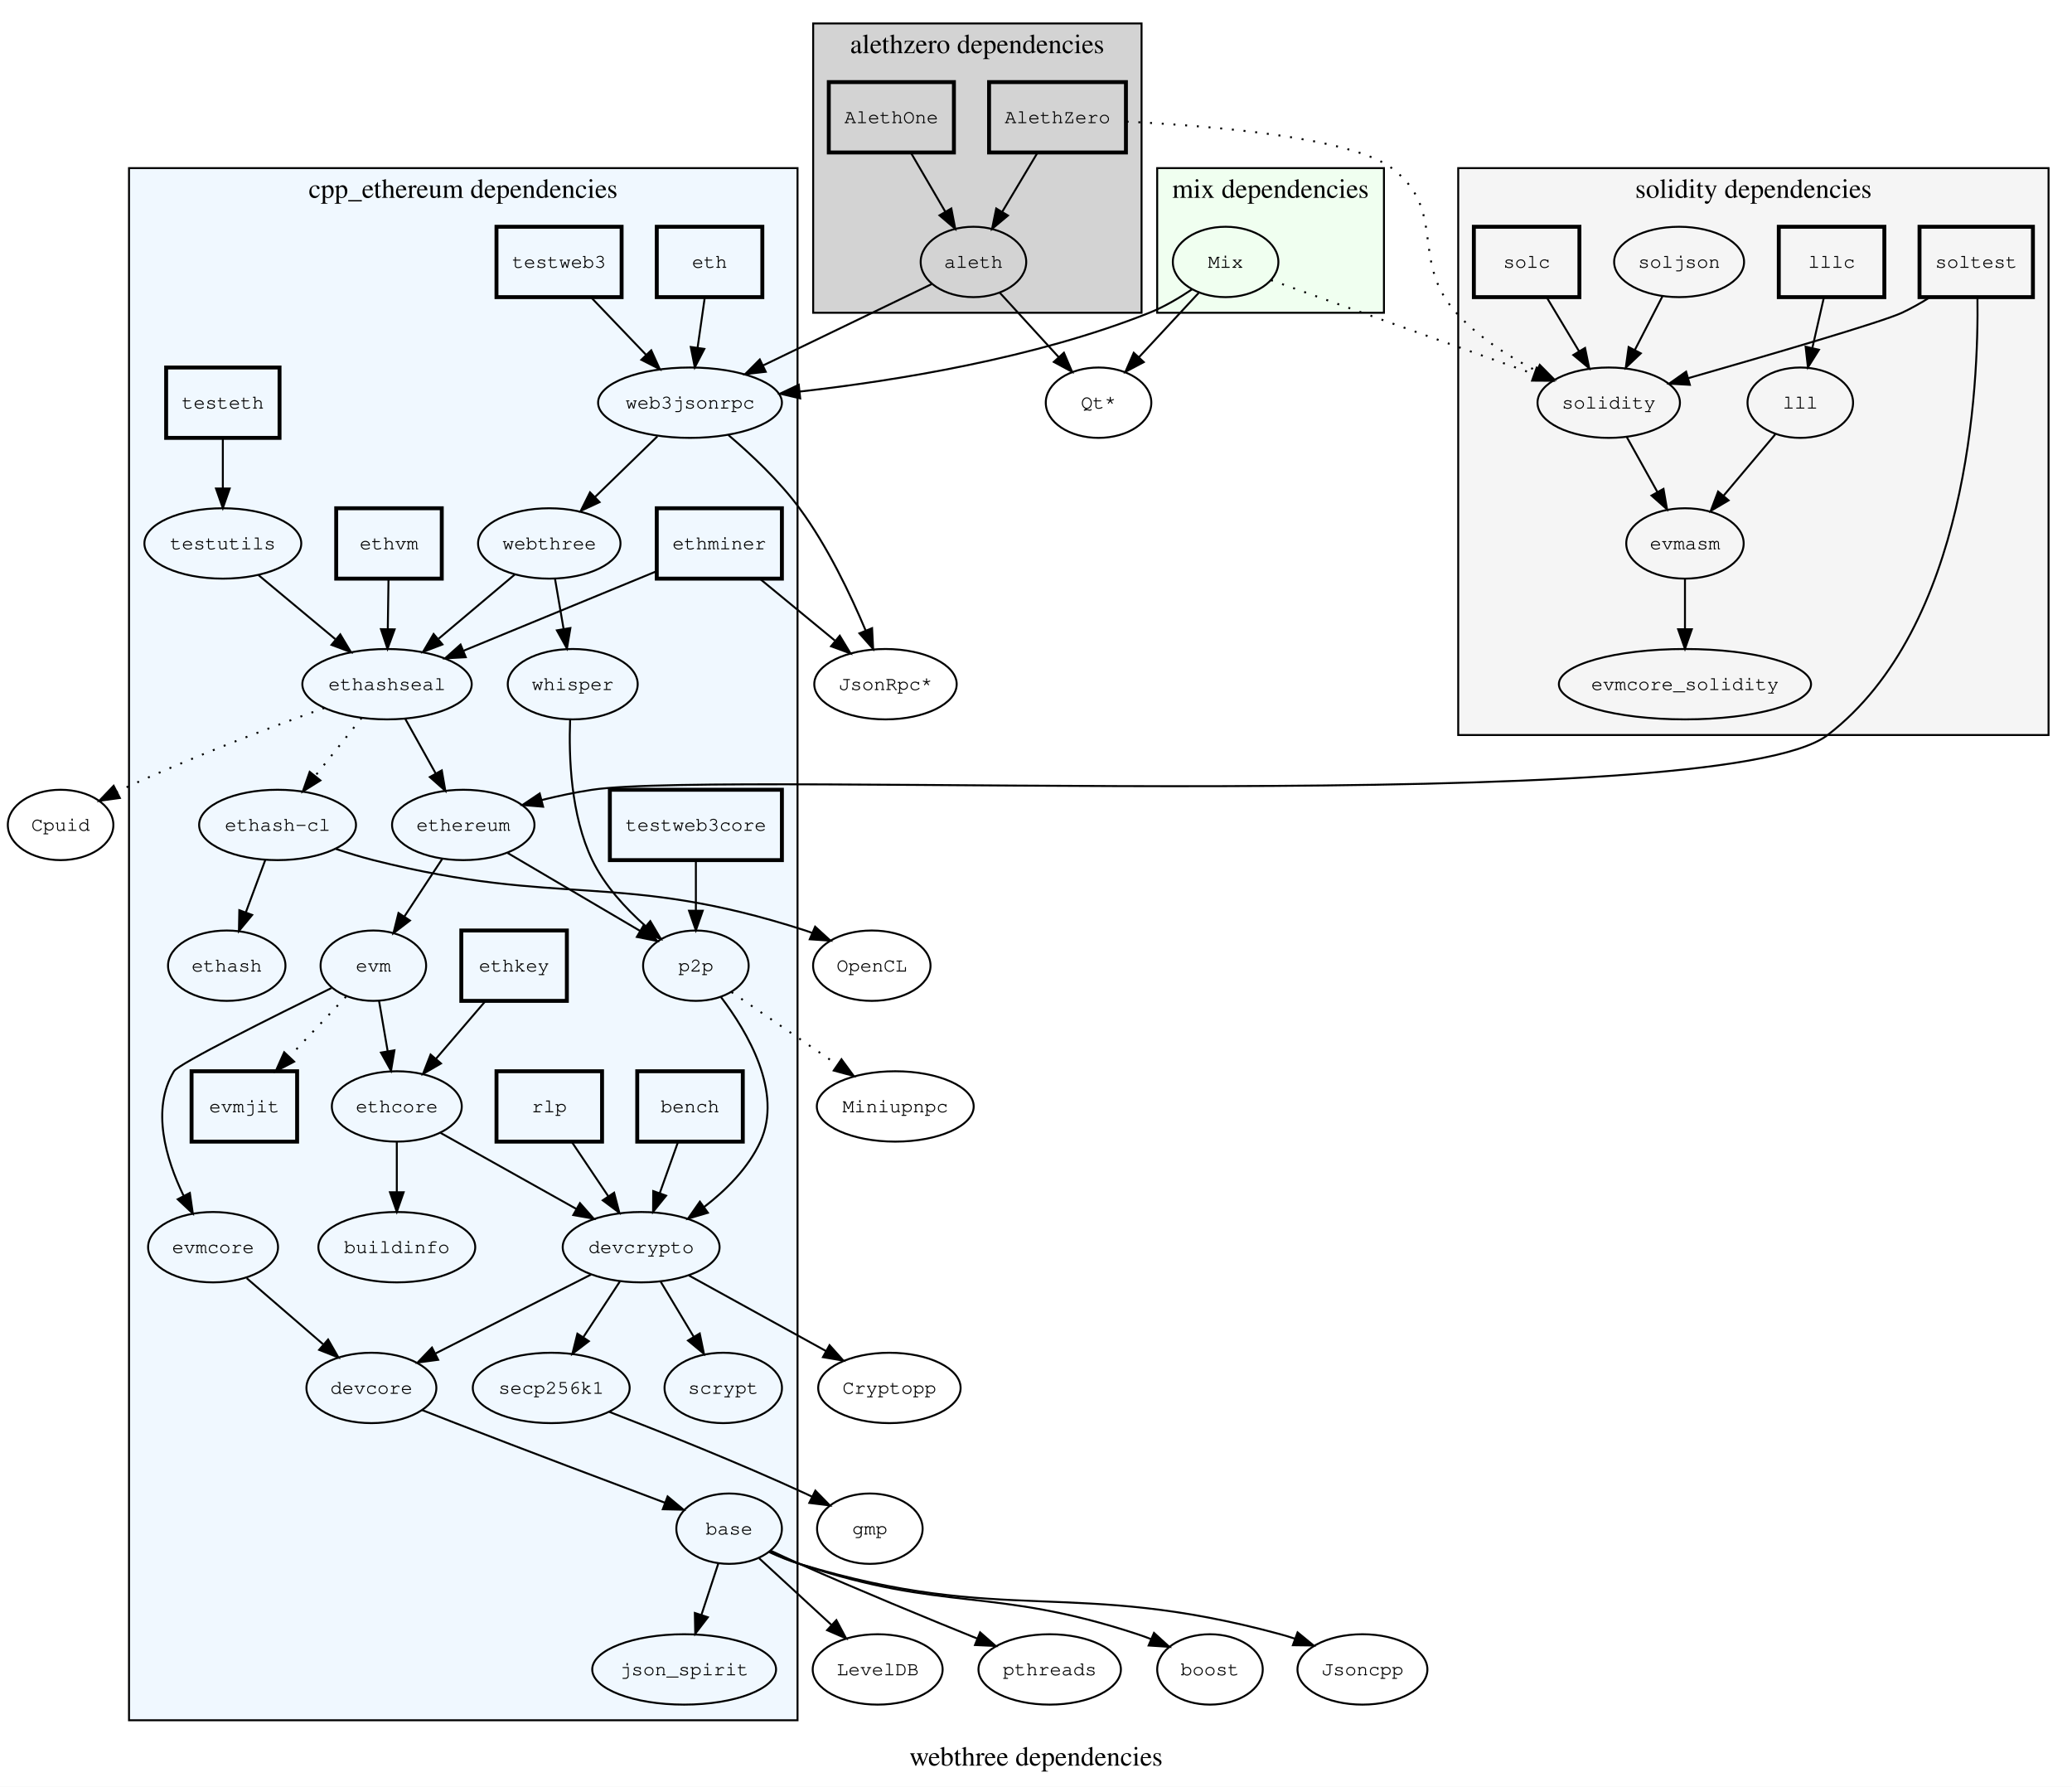
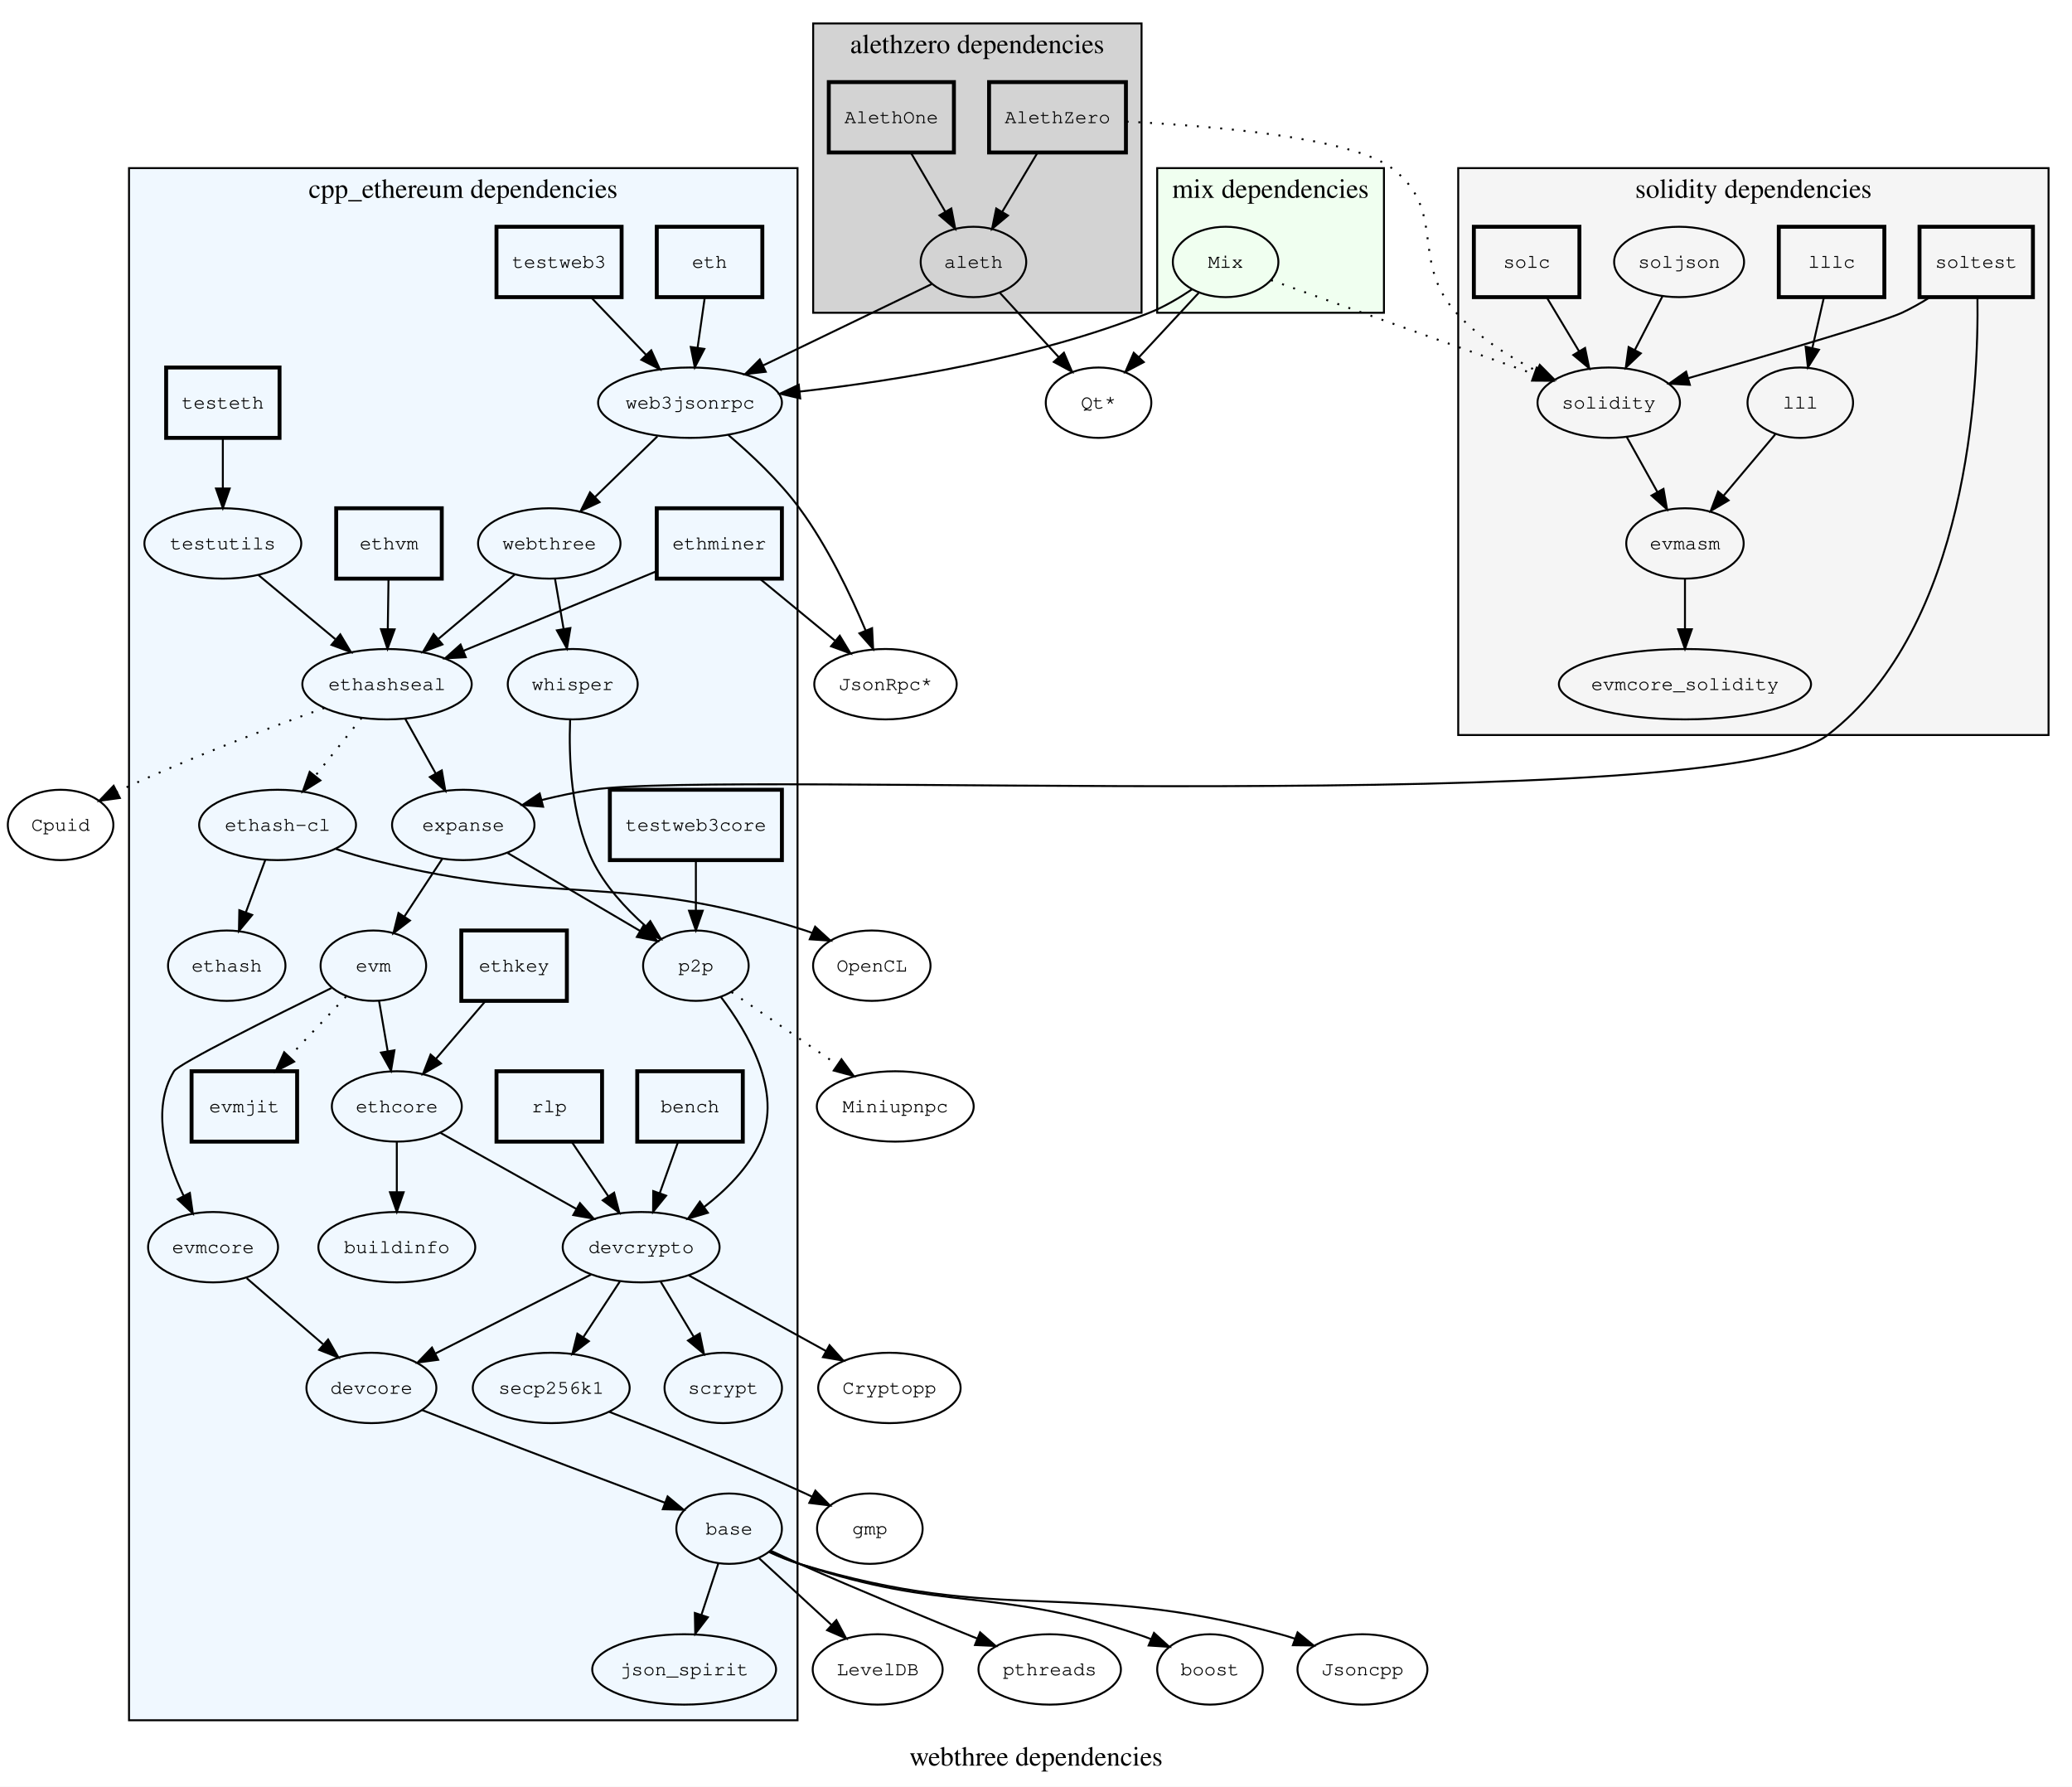
<svg xmlns="http://www.w3.org/2000/svg" width="1060pt" height="914pt" viewBox="0.00 0.00 1060.00 914.00">
  <g id="graph0" class="graph" transform="scale(1 1) rotate(0) translate(4 910)">
    <polygon fill="white" stroke="none" points="-4,4 -4,-910 1056,-910 1056,4 -4,4" />
    <text text-anchor="middle" x="526" y="-6.8" font-family="Times,serif" font-size="14.00">webthree dependencies</text>
    <g id="clust1" class="cluster">
      <polygon fill="AliceBlue" stroke="black" points="62,-30 62,-824 404,-824 404,-30 62,-30" />
      <text text-anchor="start" x="153.898" y="-808.8" font-family="Times,serif" font-size="14.00">cpp_ethereum dependencies</text>
    </g>
    <g id="clust2" class="cluster">
      <polygon fill="WhiteSmoke" stroke="black" points="742,-534 742,-824 1044,-824 1044,-534 742,-534" />
      <text text-anchor="start" x="832.543" y="-808.8" font-family="Times,serif" font-size="14.00">solidity dependencies</text>
    </g>
    <g id="clust4" class="cluster">
      <polygon fill="LightGray" stroke="black" points="412,-750 412,-898 580,-898 580,-750 412,-750" />
      <text text-anchor="start" x="430.898" y="-882.8" font-family="Times,serif" font-size="14.00">alethzero dependencies</text>
    </g>
    <g id="clust8" class="cluster">
      <polygon fill="Honeydew" stroke="black" points="588,-750 588,-824 704,-824 704,-750 588,-750" />
      <text text-anchor="start" x="595.657" y="-808.8" font-family="Times,serif" font-size="14.00">mix dependencies</text>
    </g>
    <g id="node1" class="node">
      <ellipse fill="none" stroke="black" cx="199" cy="-272" rx="40.13" ry="18" />
      <text text-anchor="middle" x="199" y="-269" font-family="Courier,monospace" font-size="10.00">buildinfo</text>
    </g>
    <g id="node2" class="node">
      <ellipse fill="none" stroke="black" cx="369" cy="-128" rx="27" ry="18" />
      <text text-anchor="middle" x="369" y="-125" font-family="Courier,monospace" font-size="10.00">base</text>
    </g>
    <g id="node3" class="node">
      <ellipse fill="none" stroke="black" cx="346" cy="-56" rx="47.024" ry="18" />
      <text text-anchor="middle" x="346" y="-53" font-family="Courier,monospace" font-size="10.00">json_spirit</text>
    </g>
    <g id="edge6" class="edge">
      <path fill="none" stroke="black" d="M363.432,-110.055C360.844,-102.176 357.703,-92.617 354.804,-83.794" />
      <polygon fill="black" stroke="black" points="358.123,-82.683 351.676,-74.275 351.473,-84.868 358.123,-82.683" />
    </g>
    <g id="node42" class="node">
      <ellipse fill="none" stroke="black" cx="615" cy="-56" rx="27" ry="18" />
      <text text-anchor="middle" x="615" y="-53" font-family="Courier,monospace" font-size="10.00">boost</text>
    </g>
    <g id="edge7" class="edge">
      <path fill="none" stroke="black" d="M389.596,-116.256C394.549,-113.959 399.888,-111.712 405,-110 479.47,-85.059 503.4,-98.55 578,-74 580.266,-73.254 582.578,-72.409 584.884,-71.505" />
      <polygon fill="black" stroke="black" points="586.362,-74.68 594.199,-67.55 583.626,-68.237 586.362,-74.68" />
    </g>
    <g id="node43" class="node">
      <ellipse fill="none" stroke="black" cx="693" cy="-56" rx="33.236" ry="18" />
      <text text-anchor="middle" x="693" y="-53" font-family="Courier,monospace" font-size="10.00">Jsoncpp</text>
    </g>
    <g id="edge8" class="edge">
      <path fill="none" stroke="black" d="M389.525,-116.033C394.481,-113.745 399.839,-111.558 405,-110 510.781,-78.059 544.358,-102.936 651,-74 653.458,-73.333 655.966,-72.563 658.472,-71.726" />
      <polygon fill="black" stroke="black" points="659.82,-74.96 668.018,-68.248 657.424,-68.383 659.82,-74.96" />
    </g>
    <g id="node44" class="node">
      <ellipse fill="none" stroke="black" cx="445" cy="-56" rx="33.236" ry="18" />
      <text text-anchor="middle" x="445" y="-53" font-family="Courier,monospace" font-size="10.00">LevelDB</text>
    </g>
    <g id="edge9" class="edge">
      <path fill="none" stroke="black" d="M384.38,-112.834C394.983,-103.069 409.28,-89.9 421.326,-78.805" />
      <polygon fill="black" stroke="black" points="423.872,-81.219 428.856,-71.869 419.13,-76.07 423.872,-81.219" />
    </g>
    <g id="node45" class="node">
      <ellipse fill="none" stroke="black" cx="533" cy="-56" rx="36.433" ry="18" />
      <text text-anchor="middle" x="533" y="-53" font-family="Courier,monospace" font-size="10.00">pthreads</text>
    </g>
    <g id="edge10" class="edge">
      <path fill="none" stroke="black" d="M390.242,-116.76C395.073,-114.489 400.197,-112.127 405,-110 435.421,-96.529 470.339,-82.141 496.012,-71.761" />
      <polygon fill="black" stroke="black" points="497.403,-74.974 505.37,-67.989 494.786,-68.481 497.403,-74.974" />
    </g>
    <g id="node4" class="node">
      <ellipse fill="none" stroke="black" cx="366" cy="-200" rx="30.038" ry="18" />
      <text text-anchor="middle" x="366" y="-197" font-family="Courier,monospace" font-size="10.00">scrypt</text>
    </g>
    <g id="node5" class="node">
      <ellipse fill="none" stroke="black" cx="278" cy="-200" rx="40.13" ry="18" />
      <text text-anchor="middle" x="278" y="-197" font-family="Courier,monospace" font-size="10.00">secp256k1</text>
    </g>
    <g id="node46" class="node">
      <ellipse fill="none" stroke="black" cx="441" cy="-128" rx="27" ry="18" />
      <text text-anchor="middle" x="441" y="-125" font-family="Courier,monospace" font-size="10.00">gmp</text>
    </g>
    <g id="edge11" class="edge">
      <path fill="none" stroke="black" d="M307.749,-187.738C334.307,-177.479 374.126,-161.593 408,-146 409.153,-145.469 410.323,-144.92 411.502,-144.358" />
      <polygon fill="black" stroke="black" points="413.125,-147.46 420.543,-139.894 410.026,-141.183 413.125,-147.46" />
    </g>
    <g id="node6" class="node">
      <polygon fill="none" stroke="black" stroke-width="2" points="139.005,-722 80.995,-722 80.995,-686 139.005,-686 139.005,-722" />
      <text text-anchor="middle" x="110" y="-701" font-family="Courier,monospace" font-size="10.00">testeth</text>
    </g>
    <g id="node22" class="node">
      <ellipse fill="none" stroke="black" cx="110" cy="-632" rx="40.13" ry="18" />
      <text text-anchor="middle" x="110" y="-629" font-family="Courier,monospace" font-size="10.00">testutils</text>
    </g>
    <g id="edge12" class="edge">
      <path fill="none" stroke="black" d="M110,-685.697C110,-677.983 110,-668.712 110,-660.112" />
      <polygon fill="black" stroke="black" points="113.5,-660.104 110,-650.104 106.5,-660.104 113.5,-660.104" />
    </g>
    <g id="node7" class="node">
      <ellipse fill="none" stroke="black" cx="105" cy="-272" rx="33.236" ry="18" />
      <text text-anchor="middle" x="105" y="-269" font-family="Courier,monospace" font-size="10.00">evmcore</text>
    </g>
    <g id="node23" class="node">
      <ellipse fill="none" stroke="black" cx="186" cy="-200" rx="33.236" ry="18" />
      <text text-anchor="middle" x="186" y="-197" font-family="Courier,monospace" font-size="10.00">devcore</text>
    </g>
    <g id="edge13" class="edge">
      <path fill="none" stroke="black" d="M122.178,-256.155C133.53,-246.344 148.591,-233.329 161.231,-222.405" />
      <polygon fill="black" stroke="black" points="163.847,-224.771 169.124,-215.584 159.27,-219.474 163.847,-224.771" />
    </g>
    <g id="node8" class="node">
      <ellipse fill="none" stroke="black" cx="233" cy="-488" rx="36.433" ry="18" />
-       <text text-anchor="middle" x="233" y="-485" font-family="Courier,monospace" font-size="10.00">ethereum</text>
+       <text text-anchor="middle" x="233" y="-485" font-family="Courier,monospace" font-size="10.00">expanse</text>
    </g>
    <g id="node13" class="node">
      <ellipse fill="none" stroke="black" cx="352" cy="-416" rx="27" ry="18" />
      <text text-anchor="middle" x="352" y="-413" font-family="Courier,monospace" font-size="10.00">p2p</text>
    </g>
    <g id="edge19" class="edge">
      <path fill="none" stroke="black" d="M255.663,-473.669C274.931,-462.335 302.694,-446.003 323.472,-433.781" />
      <polygon fill="black" stroke="black" points="325.342,-436.742 332.187,-428.655 321.793,-430.708 325.342,-436.742" />
    </g>
    <g id="node21" class="node">
      <ellipse fill="none" stroke="black" cx="187" cy="-416" rx="27" ry="18" />
      <text text-anchor="middle" x="187" y="-413" font-family="Courier,monospace" font-size="10.00">evm</text>
    </g>
    <g id="edge20" class="edge">
      <path fill="none" stroke="black" d="M222.331,-470.765C216.56,-461.983 209.319,-450.963 202.897,-441.19" />
      <polygon fill="black" stroke="black" points="205.711,-439.101 197.295,-432.666 199.862,-442.945 205.711,-439.101" />
    </g>
    <g id="node9" class="node">
      <ellipse fill="none" stroke="black" cx="194" cy="-560" rx="43.328" ry="18" />
      <text text-anchor="middle" x="194" y="-557" font-family="Courier,monospace" font-size="10.00">ethashseal</text>
    </g>
    <g id="edge21" class="edge">
      <path fill="none" stroke="black" d="M203.242,-542.411C207.905,-534.042 213.662,-523.71 218.865,-514.37" />
      <polygon fill="black" stroke="black" points="222.014,-515.909 223.824,-505.47 215.899,-512.502 222.014,-515.909" />
    </g>
    <g id="node20" class="node">
      <ellipse fill="none" stroke="black" cx="138" cy="-488" rx="40.13" ry="18" />
      <text text-anchor="middle" x="138" y="-485" font-family="Courier,monospace" font-size="10.00">ethash-cl</text>
    </g>
    <g id="edge22" class="edge">
      <path fill="none" stroke="black" stroke-dasharray="1,5" d="M181.012,-542.765C173.944,-533.93 165.064,-522.83 157.211,-513.014" />
      <polygon fill="black" stroke="black" points="159.898,-510.77 150.918,-505.147 154.432,-515.142 159.898,-510.77" />
    </g>
    <g id="node48" class="node">
      <ellipse fill="none" stroke="black" cx="27" cy="-488" rx="27" ry="18" />
      <text text-anchor="middle" x="27" y="-485" font-family="Courier,monospace" font-size="10.00">Cpuid</text>
    </g>
    <g id="edge23" class="edge">
      <path fill="none" stroke="black" stroke-dasharray="1,5" d="M161.907,-547.831C134.033,-537.816 92.79,-522.234 58,-506 57.312,-505.679 56.617,-505.349 55.919,-505.012" />
      <polygon fill="black" stroke="black" points="57.312,-501.793 46.814,-500.362 54.128,-508.027 57.312,-501.793" />
    </g>
    <g id="node10" class="node">
      <ellipse fill="none" stroke="black" cx="349" cy="-704" rx="47.024" ry="18" />
      <text text-anchor="middle" x="349" y="-701" font-family="Courier,monospace" font-size="10.00">web3jsonrpc</text>
    </g>
    <g id="node11" class="node">
      <ellipse fill="none" stroke="black" cx="277" cy="-632" rx="36.433" ry="18" />
      <text text-anchor="middle" x="277" y="-629" font-family="Courier,monospace" font-size="10.00">webthree</text>
    </g>
    <g id="edge24" class="edge">
      <path fill="none" stroke="black" d="M332.301,-686.765C322.807,-677.535 310.771,-665.833 300.353,-655.705" />
      <polygon fill="black" stroke="black" points="302.723,-653.127 293.113,-648.666 297.844,-658.146 302.723,-653.127" />
    </g>
    <g id="node49" class="node">
      <ellipse fill="none" stroke="black" cx="449" cy="-560" rx="36.433" ry="18" />
      <text text-anchor="middle" x="449" y="-557" font-family="Courier,monospace" font-size="10.00">JsonRpc*</text>
    </g>
    <g id="edge25" class="edge">
      <path fill="none" stroke="black" d="M368.565,-687.521C380.164,-677.655 394.584,-664.107 405,-650 419.32,-630.606 431.126,-605.838 438.891,-587.357" />
      <polygon fill="black" stroke="black" points="442.143,-588.651 442.677,-578.07 435.661,-586.009 442.143,-588.651" />
    </g>
    <g id="edge26" class="edge">
      <path fill="none" stroke="black" d="M259.398,-616.155C248.078,-606.608 233.159,-594.025 220.429,-583.29" />
      <polygon fill="black" stroke="black" points="222.341,-580.323 212.44,-576.552 217.828,-585.674 222.341,-580.323" />
    </g>
    <g id="node28" class="node">
      <ellipse fill="none" stroke="black" cx="289" cy="-560" rx="33.236" ry="18" />
      <text text-anchor="middle" x="289" y="-557" font-family="Courier,monospace" font-size="10.00">whisper</text>
    </g>
    <g id="edge27" class="edge">
      <path fill="none" stroke="black" d="M279.905,-614.055C281.226,-606.346 282.824,-597.027 284.309,-588.364" />
      <polygon fill="black" stroke="black" points="287.798,-588.723 286.039,-578.275 280.899,-587.54 287.798,-588.723" />
    </g>
    <g id="node12" class="node">
      <ellipse fill="none" stroke="black" cx="199" cy="-344" rx="33.236" ry="18" />
      <text text-anchor="middle" x="199" y="-341" font-family="Courier,monospace" font-size="10.00">ethcore</text>
    </g>
    <g id="edge28" class="edge">
      <path fill="none" stroke="black" d="M199,-325.697C199,-317.983 199,-308.712 199,-300.112" />
      <polygon fill="black" stroke="black" points="202.5,-300.104 199,-290.104 195.5,-300.104 202.5,-300.104" />
    </g>
    <g id="node14" class="node">
      <ellipse fill="none" stroke="black" cx="324" cy="-272" rx="40.13" ry="18" />
      <text text-anchor="middle" x="324" y="-269" font-family="Courier,monospace" font-size="10.00">devcrypto</text>
    </g>
    <g id="edge29" class="edge">
      <path fill="none" stroke="black" d="M221.347,-330.485C240.641,-319.681 268.788,-303.919 290.731,-291.631" />
      <polygon fill="black" stroke="black" points="292.696,-294.542 299.711,-286.602 289.276,-288.434 292.696,-294.542" />
    </g>
    <g id="edge30" class="edge">
      <path fill="none" stroke="black" d="M364.846,-399.93C378.47,-382.011 396.552,-351.341 385,-326 378.866,-312.544 367.44,-301.183 356.121,-292.473" />
      <polygon fill="black" stroke="black" points="358.136,-289.611 347.975,-286.608 354.045,-295.291 358.136,-289.611" />
    </g>
    <g id="node50" class="node">
      <ellipse fill="none" stroke="black" cx="454" cy="-344" rx="40.13" ry="18" />
      <text text-anchor="middle" x="454" y="-341" font-family="Courier,monospace" font-size="10.00">Miniupnpc</text>
    </g>
    <g id="edge31" class="edge">
      <path fill="none" stroke="black" stroke-dasharray="1,5" d="M370.236,-402.485C385.167,-392.238 406.597,-377.531 424.043,-365.559" />
      <polygon fill="black" stroke="black" points="426.483,-368.129 432.747,-359.585 422.522,-362.358 426.483,-368.129" />
    </g>
    <g id="edge32" class="edge">
      <path fill="none" stroke="black" d="M333.953,-254.411C339.027,-245.955 345.303,-235.494 350.953,-226.078" />
      <polygon fill="black" stroke="black" points="353.974,-227.846 356.118,-217.47 347.972,-224.244 353.974,-227.846" />
    </g>
    <g id="edge33" class="edge">
      <path fill="none" stroke="black" d="M313.099,-254.411C307.542,-245.955 300.668,-235.494 294.48,-226.078" />
      <polygon fill="black" stroke="black" points="297.24,-223.905 288.823,-217.47 291.39,-227.749 297.24,-223.905" />
    </g>
    <g id="edge34" class="edge">
      <path fill="none" stroke="black" d="M298.367,-257.998C275.934,-246.619 243.217,-230.023 218.865,-217.671" />
      <polygon fill="black" stroke="black" points="220.155,-214.4 209.653,-212.998 216.988,-220.643 220.155,-214.4" />
    </g>
    <g id="node51" class="node">
      <ellipse fill="none" stroke="black" cx="451" cy="-200" rx="36.433" ry="18" />
      <text text-anchor="middle" x="451" y="-197" font-family="Courier,monospace" font-size="10.00">Cryptopp</text>
    </g>
    <g id="edge35" class="edge">
      <path fill="none" stroke="black" d="M348.487,-257.503C368.417,-246.518 396.718,-230.919 418.536,-218.893" />
      <polygon fill="black" stroke="black" points="420.379,-221.874 427.447,-213.982 417,-215.744 420.379,-221.874" />
    </g>
    <g id="node15" class="node">
      <polygon fill="none" stroke="black" stroke-width="2" points="286,-434 232,-434 232,-398 286,-398 286,-434" />
      <text text-anchor="middle" x="259" y="-413" font-family="Courier,monospace" font-size="10.00">ethkey</text>
    </g>
    <g id="edge36" class="edge">
      <path fill="none" stroke="black" d="M244.169,-397.697C236.577,-388.84 227.228,-377.932 219.008,-368.343" />
      <polygon fill="black" stroke="black" points="221.598,-365.986 212.432,-360.671 216.283,-370.542 221.598,-365.986" />
    </g>
    <g id="node16" class="node">
      <polygon fill="none" stroke="black" stroke-width="2" points="396.006,-650 331.994,-650 331.994,-614 396.006,-614 396.006,-650" />
      <text text-anchor="middle" x="364" y="-629" font-family="Courier,monospace" font-size="10.00">ethminer</text>
    </g>
    <g id="edge37" class="edge">
      <path fill="none" stroke="black" d="M331.624,-617.669C303.546,-606.107 262.838,-589.345 232.978,-577.05" />
      <polygon fill="black" stroke="black" points="234.274,-573.798 223.695,-573.227 231.609,-580.271 234.274,-573.798" />
    </g>
    <g id="edge38" class="edge">
      <path fill="none" stroke="black" d="M385.011,-613.697C396.515,-604.223 410.87,-592.402 423.066,-582.357" />
      <polygon fill="black" stroke="black" points="425.609,-584.797 431.103,-575.738 421.159,-579.394 425.609,-584.797" />
    </g>
    <g id="node17" class="node">
      <polygon fill="none" stroke="black" stroke-width="2" points="222,-650 168,-650 168,-614 222,-614 222,-650" />
      <text text-anchor="middle" x="195" y="-629" font-family="Courier,monospace" font-size="10.00">ethvm</text>
    </g>
    <g id="edge39" class="edge">
      <path fill="none" stroke="black" d="M194.753,-613.697C194.643,-605.983 194.51,-596.712 194.387,-588.112" />
      <polygon fill="black" stroke="black" points="197.887,-588.053 194.244,-578.104 190.888,-588.153 197.887,-588.053" />
    </g>
    <g id="node18" class="node">
      <polygon fill="none" stroke="black" stroke-width="2" points="148,-362 94,-362 94,-326 148,-326 148,-362" />
      <text text-anchor="middle" x="121" y="-341" font-family="Courier,monospace" font-size="10.00">evmjit</text>
    </g>
    <g id="node19" class="node">
      <ellipse fill="none" stroke="black" cx="112" cy="-416" rx="30.038" ry="18" />
      <text text-anchor="middle" x="112" y="-413" font-family="Courier,monospace" font-size="10.00">ethash</text>
    </g>
    <g id="edge40" class="edge">
      <path fill="none" stroke="black" d="M131.706,-470.055C128.736,-462.059 125.123,-452.331 121.806,-443.4" />
      <polygon fill="black" stroke="black" points="124.999,-441.945 118.236,-433.789 118.437,-444.382 124.999,-441.945" />
    </g>
    <g id="node52" class="node">
      <ellipse fill="none" stroke="black" cx="442" cy="-416" rx="30.038" ry="18" />
      <text text-anchor="middle" x="442" y="-413" font-family="Courier,monospace" font-size="10.00">OpenCL</text>
    </g>
    <g id="edge41" class="edge">
      <path fill="none" stroke="black" d="M167.811,-475.741C174.089,-473.63 180.715,-471.59 187,-470 283.479,-445.6 313.305,-464.601 408,-434 409.201,-433.612 410.412,-433.187 411.626,-432.733" />
      <polygon fill="black" stroke="black" points="413.006,-435.949 420.831,-428.806 410.26,-429.51 413.006,-435.949" />
    </g>
    <g id="edge42" class="edge">
      <path fill="none" stroke="black" d="M165.497,-404.536C136.263,-390.208 87.318,-365.816 85,-362 73.239,-342.635 80.869,-317.119 89.89,-298.375" />
      <polygon fill="black" stroke="black" points="93.123,-299.744 94.639,-289.258 86.915,-296.51 93.123,-299.744" />
    </g>
    <g id="edge43" class="edge">
      <path fill="none" stroke="black" d="M189.905,-398.055C191.226,-390.346 192.824,-381.027 194.309,-372.364" />
      <polygon fill="black" stroke="black" points="197.798,-372.723 196.039,-362.275 190.899,-371.54 197.798,-372.723" />
    </g>
    <g id="edge44" class="edge">
      <path fill="none" stroke="black" stroke-dasharray="1,5" d="M173.003,-400.155C164.621,-391.264 153.756,-379.742 144.127,-369.529" />
      <polygon fill="black" stroke="black" points="146.473,-366.915 137.066,-362.04 141.38,-371.717 146.473,-366.915" />
    </g>
    <g id="edge45" class="edge">
      <path fill="none" stroke="black" d="M128.227,-615.811C139.705,-606.245 154.717,-593.736 167.5,-583.084" />
      <polygon fill="black" stroke="black" points="170.077,-585.492 175.519,-576.401 165.596,-580.114 170.077,-585.492" />
    </g>
    <g id="edge46" class="edge">
      <path fill="none" stroke="black" d="M211.898,-188.691C217.53,-186.468 223.46,-184.144 229,-182 265.642,-167.822 307.829,-151.907 336.234,-141.25" />
      <polygon fill="black" stroke="black" points="337.54,-144.499 345.675,-137.711 335.083,-137.944 337.54,-144.499" />
    </g>
    <g id="node24" class="node">
      <polygon fill="none" stroke="black" stroke-width="2" points="376,-362 322,-362 322,-326 376,-326 376,-362" />
      <text text-anchor="middle" x="349" y="-341" font-family="Courier,monospace" font-size="10.00">bench</text>
    </g>
    <g id="edge47" class="edge">
      <path fill="none" stroke="black" d="M342.82,-325.697C340.005,-317.813 336.609,-308.304 333.481,-299.546" />
      <polygon fill="black" stroke="black" points="336.768,-298.345 330.109,-290.104 330.176,-300.699 336.768,-298.345" />
    </g>
    <g id="node25" class="node">
      <polygon fill="none" stroke="black" stroke-width="2" points="304,-362 250,-362 250,-326 304,-326 304,-362" />
      <text text-anchor="middle" x="277" y="-341" font-family="Courier,monospace" font-size="10.00">rlp</text>
    </g>
    <g id="edge48" class="edge">
      <path fill="none" stroke="black" d="M288.618,-325.697C294.221,-317.351 301.047,-307.185 307.204,-298.016" />
      <polygon fill="black" stroke="black" points="310.171,-299.876 312.839,-289.622 304.359,-295.973 310.171,-299.876" />
    </g>
    <g id="node26" class="node">
      <polygon fill="none" stroke="black" stroke-width="2" points="396.009,-506 307.991,-506 307.991,-470 396.009,-470 396.009,-506" />
      <text text-anchor="middle" x="352" y="-485" font-family="Courier,monospace" font-size="10.00">testweb3core</text>
    </g>
    <g id="edge49" class="edge">
      <path fill="none" stroke="black" d="M352,-469.697C352,-461.983 352,-452.712 352,-444.112" />
      <polygon fill="black" stroke="black" points="355.5,-444.104 352,-434.104 348.5,-444.104 355.5,-444.104" />
    </g>
    <g id="node27" class="node">
      <polygon fill="none" stroke="black" stroke-width="2" points="386,-794 332,-794 332,-758 386,-758 386,-794" />
      <text text-anchor="middle" x="359" y="-773" font-family="Courier,monospace" font-size="10.00">eth</text>
    </g>
    <g id="edge56" class="edge">
      <path fill="none" stroke="black" d="M356.528,-757.697C355.426,-749.983 354.102,-740.712 352.873,-732.112" />
      <polygon fill="black" stroke="black" points="356.323,-731.509 351.443,-722.104 349.393,-732.499 356.323,-731.509" />
    </g>
    <g id="edge57" class="edge">
      <path fill="none" stroke="black" d="M287.661,-541.681C286.946,-523.04 287.94,-492.976 299,-470 305.235,-457.048 315.958,-445.405 326.135,-436.353" />
      <polygon fill="black" stroke="black" points="328.679,-438.786 334.083,-429.673 324.175,-433.427 328.679,-438.786" />
    </g>
    <g id="node29" class="node">
      <polygon fill="none" stroke="black" stroke-width="2" points="314.006,-794 249.994,-794 249.994,-758 314.006,-758 314.006,-794" />
      <text text-anchor="middle" x="282" y="-773" font-family="Courier,monospace" font-size="10.00">testweb3</text>
    </g>
    <g id="edge58" class="edge">
      <path fill="none" stroke="black" d="M298.562,-757.697C307.001,-748.879 317.387,-738.029 326.536,-728.47" />
      <polygon fill="black" stroke="black" points="329.161,-730.789 333.547,-721.145 324.104,-725.949 329.161,-730.789" />
    </g>
    <g id="node30" class="node">
      <polygon fill="none" stroke="black" stroke-width="2" points="960,-794 906,-794 906,-758 960,-758 960,-794" />
      <text text-anchor="middle" x="933" y="-773" font-family="Courier,monospace" font-size="10.00">lllc</text>
    </g>
    <g id="node31" class="node">
      <ellipse fill="none" stroke="black" cx="917" cy="-704" rx="27" ry="18" />
      <text text-anchor="middle" x="917" y="-701" font-family="Courier,monospace" font-size="10.00">lll</text>
    </g>
    <g id="edge1" class="edge">
      <path fill="none" stroke="black" d="M929.045,-757.697C927.282,-749.983 925.163,-740.712 923.197,-732.112" />
      <polygon fill="black" stroke="black" points="926.55,-731.073 920.91,-722.104 919.726,-732.633 926.55,-731.073" />
    </g>
    <g id="node32" class="node">
      <ellipse fill="none" stroke="black" cx="858" cy="-632" rx="30.038" ry="18" />
      <text text-anchor="middle" x="858" y="-629" font-family="Courier,monospace" font-size="10.00">evmasm</text>
    </g>
    <g id="edge2" class="edge">
      <path fill="none" stroke="black" d="M904.198,-687.811C896.496,-678.673 886.53,-666.849 877.827,-656.524" />
      <polygon fill="black" stroke="black" points="880.307,-654.035 871.186,-648.644 874.954,-658.546 880.307,-654.035" />
    </g>
    <g id="node33" class="node">
      <ellipse fill="none" stroke="black" cx="858" cy="-560" rx="64.508" ry="18" />
      <text text-anchor="middle" x="858" y="-557" font-family="Courier,monospace" font-size="10.00">evmcore_solidity</text>
    </g>
    <g id="edge3" class="edge">
      <path fill="none" stroke="black" d="M858,-613.697C858,-605.983 858,-596.712 858,-588.112" />
      <polygon fill="black" stroke="black" points="861.5,-588.104 858,-578.104 854.5,-588.104 861.5,-588.104" />
    </g>
    <g id="node34" class="node">
      <ellipse fill="none" stroke="black" cx="819" cy="-704" rx="36.433" ry="18" />
      <text text-anchor="middle" x="819" y="-701" font-family="Courier,monospace" font-size="10.00">solidity</text>
    </g>
    <g id="edge4" class="edge">
      <path fill="none" stroke="black" d="M828.242,-686.411C832.905,-678.042 838.662,-667.71 843.865,-658.37" />
      <polygon fill="black" stroke="black" points="847.014,-659.909 848.824,-649.47 840.899,-656.502 847.014,-659.909" />
    </g>
    <g id="node35" class="node">
      <ellipse fill="none" stroke="black" cx="855" cy="-776" rx="33.236" ry="18" />
      <text text-anchor="middle" x="855" y="-773" font-family="Courier,monospace" font-size="10.00">soljson</text>
    </g>
    <g id="edge5" class="edge">
      <path fill="none" stroke="black" d="M846.469,-758.411C842.271,-750.249 837.113,-740.22 832.405,-731.065" />
      <polygon fill="black" stroke="black" points="835.406,-729.248 827.72,-721.956 829.181,-732.45 835.406,-729.248" />
    </g>
    <g id="node36" class="node">
      <polygon fill="none" stroke="black" stroke-width="2" points="804,-794 750,-794 750,-758 804,-758 804,-794" />
      <text text-anchor="middle" x="777" y="-773" font-family="Courier,monospace" font-size="10.00">solc</text>
    </g>
    <g id="edge53" class="edge">
      <path fill="none" stroke="black" d="M787.382,-757.697C792.338,-749.437 798.364,-739.394 803.82,-730.299" />
      <polygon fill="black" stroke="black" points="806.883,-731.998 809.027,-721.622 800.88,-728.396 806.883,-731.998" />
    </g>
    <g id="node37" class="node">
      <polygon fill="none" stroke="black" stroke-width="2" points="1036.01,-794 977.995,-794 977.995,-758 1036.01,-758 1036.01,-794" />
      <text text-anchor="middle" x="1007" y="-773" font-family="Courier,monospace" font-size="10.00">soltest</text>
    </g>
    <g id="edge55" class="edge">
      <path fill="none" stroke="black" d="M1007.63,-757.97C1008.27,-712.743 1003.03,-589.305 931,-534 875.247,-491.193 368.521,-516.378 299,-506 290.505,-504.732 281.52,-502.816 273.007,-500.722" />
      <polygon fill="black" stroke="black" points="273.845,-497.323 263.288,-498.209 272.093,-504.1 273.845,-497.323" />
    </g>
    <g id="edge54" class="edge">
      <path fill="none" stroke="black" d="M983.08,-757.771C978.536,-754.934 973.723,-752.204 969,-750 958.929,-745.299 900.525,-728.244 859.641,-716.535" />
      <polygon fill="black" stroke="black" points="860.5,-713.14 849.923,-713.758 858.576,-719.871 860.5,-713.14" />
    </g>
    <g id="node38" class="node">
      <polygon fill="none" stroke="black" stroke-width="2" points="572.007,-868 501.993,-868 501.993,-832 572.007,-832 572.007,-868" />
      <text text-anchor="middle" x="537" y="-847" font-family="Courier,monospace" font-size="10.00">AlethZero</text>
    </g>
    <g id="edge14" class="edge">
      <path fill="none" stroke="black" stroke-dasharray="1,5" d="M572.367,-847.781C616.083,-845.612 687.252,-839.715 708,-824 736.706,-802.257 716.892,-776.75 741,-750 752.247,-737.52 767.796,-727.588 782.053,-720.265" />
      <polygon fill="black" stroke="black" points="783.715,-723.348 791.178,-715.828 780.654,-717.053 783.715,-723.348" />
    </g>
    <g id="node39" class="node">
      <ellipse fill="none" stroke="black" cx="494" cy="-776" rx="27" ry="18" />
      <text text-anchor="middle" x="494" y="-773" font-family="Courier,monospace" font-size="10.00">aleth</text>
    </g>
    <g id="edge15" class="edge">
      <path fill="none" stroke="black" d="M526.81,-831.937C521.409,-822.895 514.679,-811.625 508.721,-801.65" />
      <polygon fill="black" stroke="black" points="511.66,-799.745 503.528,-792.954 505.651,-803.334 511.66,-799.745" />
    </g>
    <g id="edge17" class="edge">
      <path fill="none" stroke="black" d="M472.605,-764.671C449.984,-753.751 413.859,-736.311 386.491,-723.099" />
      <polygon fill="black" stroke="black" points="387.74,-719.816 377.213,-718.62 384.697,-726.119 387.74,-719.816" />
    </g>
    <g id="node47" class="node">
      <ellipse fill="none" stroke="black" cx="558" cy="-704" rx="27" ry="18" />
      <text text-anchor="middle" x="558" y="-701" font-family="Courier,monospace" font-size="10.00">Qt*</text>
    </g>
    <g id="edge16" class="edge">
      <path fill="none" stroke="black" d="M507.573,-760.155C516.312,-750.596 527.834,-737.994 537.658,-727.249" />
      <polygon fill="black" stroke="black" points="540.282,-729.566 544.447,-719.824 535.116,-724.842 540.282,-729.566" />
    </g>
    <g id="node40" class="node">
      <polygon fill="none" stroke="black" stroke-width="2" points="484.006,-868 419.994,-868 419.994,-832 484.006,-832 484.006,-868" />
      <text text-anchor="middle" x="452" y="-847" font-family="Courier,monospace" font-size="10.00">AlethOne</text>
    </g>
    <g id="edge18" class="edge">
      <path fill="none" stroke="black" d="M461.953,-831.937C467.228,-822.895 473.802,-811.625 479.621,-801.65" />
      <polygon fill="black" stroke="black" points="482.678,-803.355 484.693,-792.954 476.632,-799.828 482.678,-803.355" />
    </g>
    <g id="node41" class="node">
      <ellipse fill="none" stroke="black" cx="623" cy="-776" rx="27" ry="18" />
      <text text-anchor="middle" x="623" y="-773" font-family="Courier,monospace" font-size="10.00">Mix</text>
    </g>
    <g id="edge52" class="edge">
      <path fill="none" stroke="black" d="M605.912,-762.044C599.358,-757.626 591.619,-753.04 584,-750 525.467,-726.647 453.779,-715.169 405.084,-709.693" />
      <polygon fill="black" stroke="black" points="405.372,-706.204 395.055,-708.613 404.623,-713.163 405.372,-706.204" />
    </g>
    <g id="edge50" class="edge">
      <path fill="none" stroke="black" stroke-dasharray="1,5" d="M646.253,-766.695C679.439,-754.843 740.779,-732.936 780.723,-718.67" />
      <polygon fill="black" stroke="black" points="782.147,-721.879 790.387,-715.219 779.792,-715.286 782.147,-721.879" />
    </g>
    <g id="edge51" class="edge">
      <path fill="none" stroke="black" d="M609.215,-760.155C600.339,-750.596 588.637,-737.994 578.66,-727.249" />
      <polygon fill="black" stroke="black" points="581.134,-724.77 571.765,-719.824 576.005,-729.533 581.134,-724.77" />
    </g>
  </g>
</svg>
